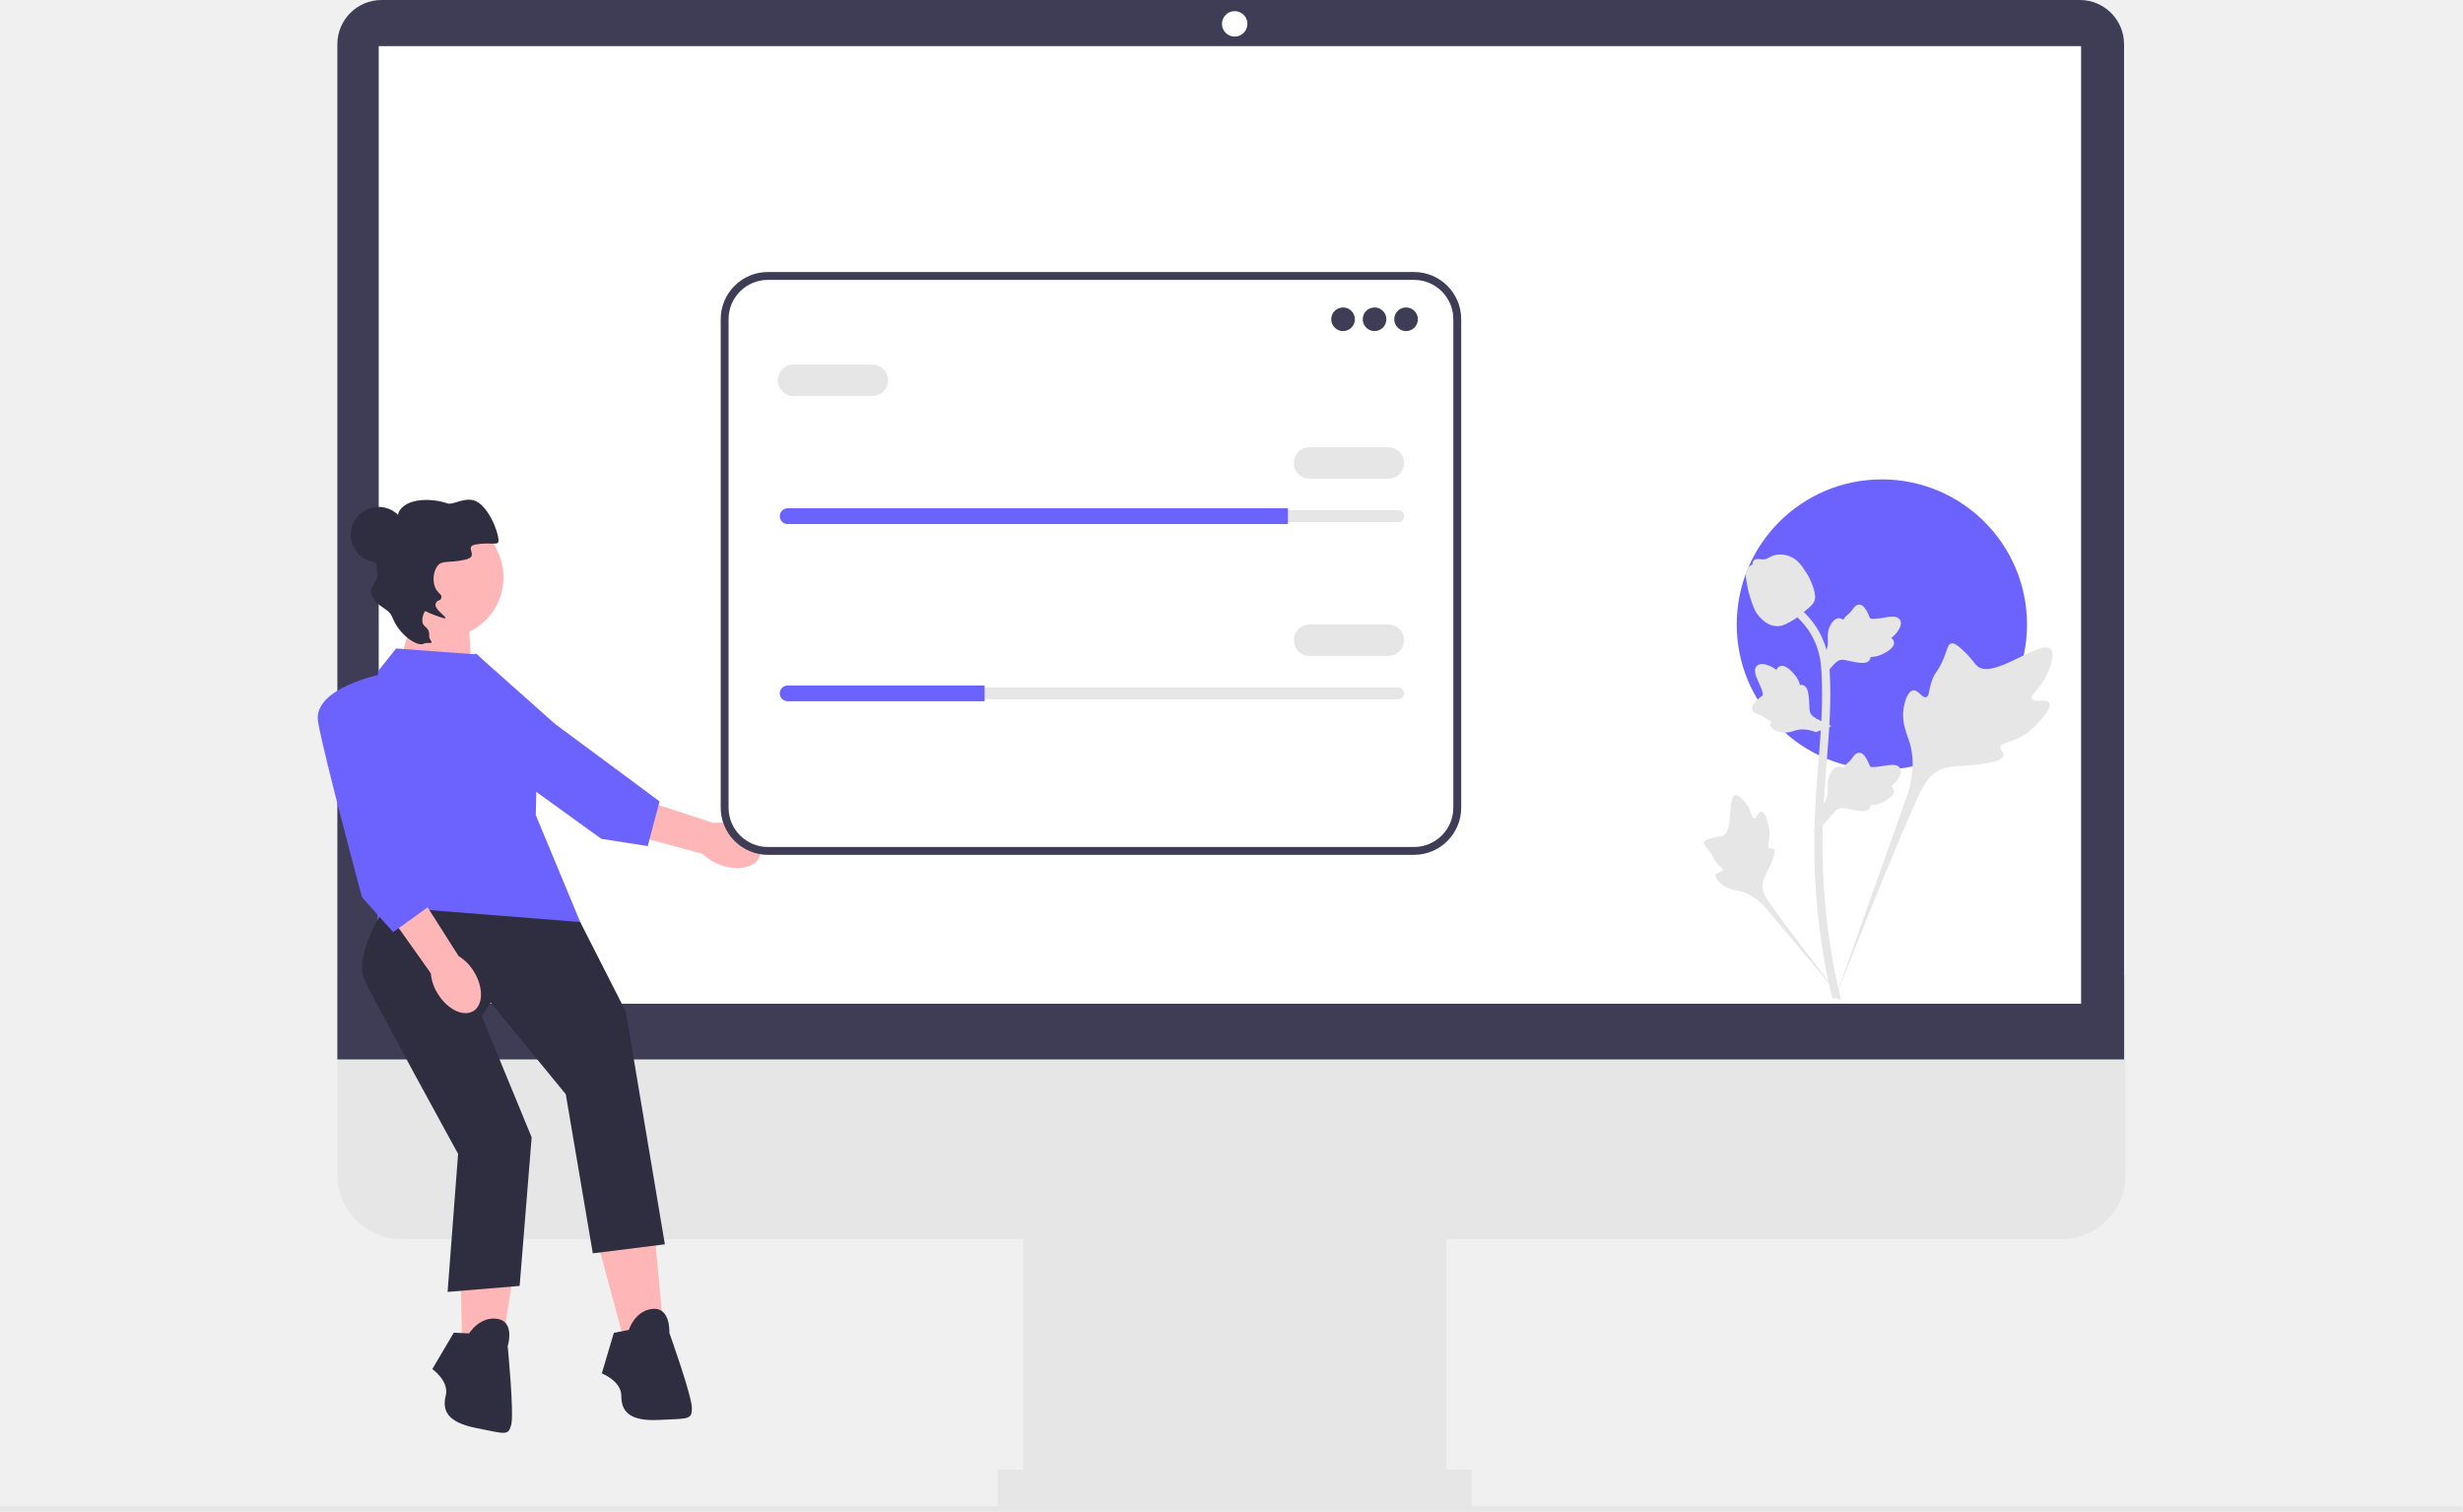
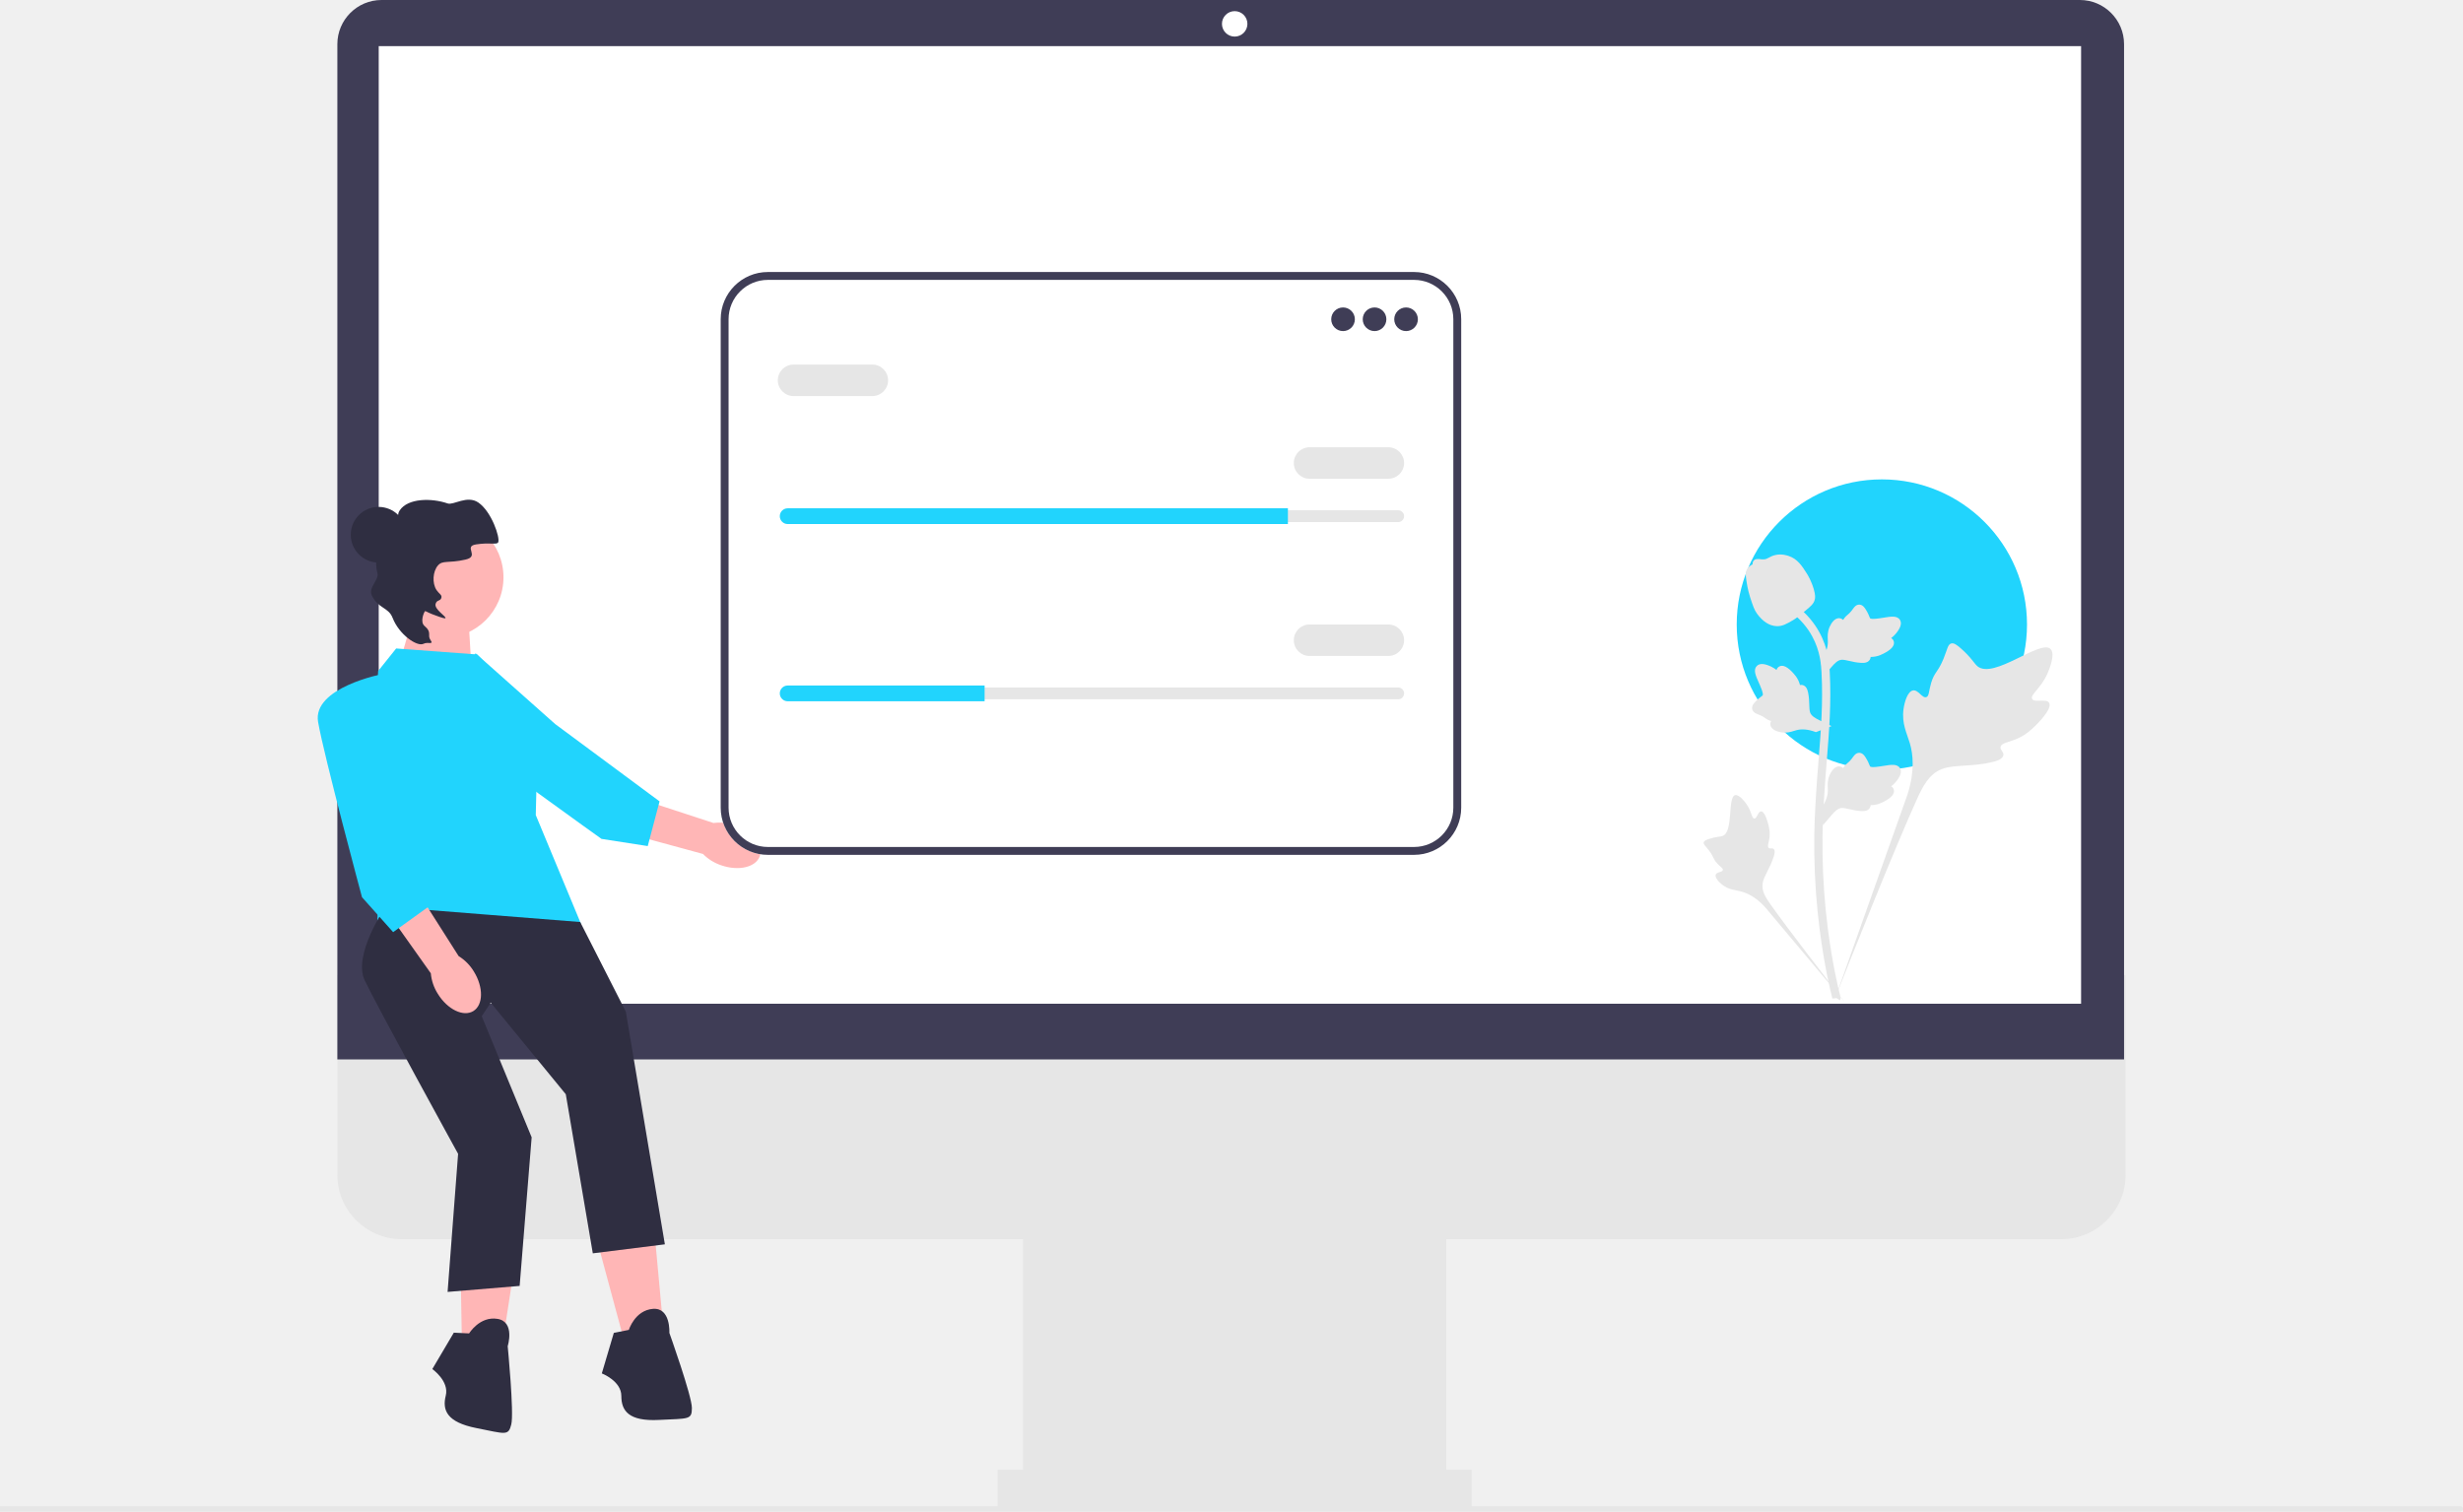
<svg xmlns="http://www.w3.org/2000/svg" width="774.04" height="475.137" viewBox="0 0 774.04 475.137">
  <path d="M647.792,389.5H126.248c-11.154,0-20.229-9.074-20.229-20.229v-62.771H668.02v62.771c0,11.154-9.074,20.229-20.229,20.229Z" fill="#e6e6e6" />
  <rect x="321.52" y="379" width="133" height="95" fill="#e6e6e6" />
  <rect x="313.52" y="462" width="149" height="12" fill="#e6e6e6" />
  <path d="M667.52,333H106.02V13.882c0-7.654,6.228-13.882,13.882-13.882H653.639c7.654,0,13.882,6.228,13.882,13.882V333Z" fill="#3f3d56" />
  <circle cx="388.02" cy="7.5" r="4" fill="#fff" />
  <rect x="119.02" y="14.5" width="535" height="301" fill="#fff" />
-   <circle cx="591.406" cy="196.296" r="45.614" fill="#6c63ff" />
+   <circle cx="591.406" cy="196.296" r="45.614" fill="#21d4fd" />
  <path d="M774.04,474.297h0c0,.464-.376,.84-.84,.84H0v-1.68H773.2c.464,0,.84,.376,.84,.84Z" fill="#e6e6e6" />
  <g>
    <polygon points="130.953 189.663 125.189 209.835 148.243 211.276 146.803 187.501 130.953 189.663" fill="#ffb6b6" />
    <g>
      <g>
-         <path id="uuid-a6c07e27-609a-42c1-9803-308006772003-565" d="M226.73,272.011c5.471,1.868,10.869,.559,12.057-2.923s-2.284-7.817-7.757-9.685c-2.176-.776-4.506-1.02-6.796-.711l-23.28-7.621-3.343,11.001,23.305,6.345c1.623,1.645,3.617,2.877,5.814,3.594Z" fill="#ffb6b6" />
-         <path d="M149.479,205.361s-14.431,17.361-6.082,24.544c8.349,7.183,45.631,33.775,45.631,33.775l14.535,2.263,3.717-14.05-32.82-24.319-24.981-22.213Z" fill="#6c63ff" />
+         <path id="uuid-a6c07e27-609a-42c1-9803-308006772003-5485" d="M226.73,272.011c5.471,1.868,10.869,.559,12.057-2.923s-2.284-7.817-7.757-9.685c-2.176-.776-4.506-1.02-6.796-.711l-23.28-7.621-3.343,11.001,23.305,6.345c1.623,1.645,3.617,2.877,5.814,3.594Z" fill="#ffb6b6" />
+         <path d="M149.479,205.361s-14.431,17.361-6.082,24.544c8.349,7.183,45.631,33.775,45.631,33.775l14.535,2.263,3.717-14.05-32.82-24.319-24.981-22.213Z" fill="#21d4fd" />
      </g>
      <polygon points="187.716 390.18 195.736 419.902 208.474 417.543 205.643 386.878 187.716 390.18" fill="#ffb6b6" />
      <path d="M197.623,418.015l-4.718,.944-3.774,12.738s6.133,2.359,6.133,7.077,2.359,8.02,11.794,7.548,10.379,0,10.379-3.774-7.077-23.588-7.077-23.588c0,0,.472-8.02-5.189-7.548s-7.548,6.605-7.548,6.605Z" fill="#2f2e41" />
      <polygon points="144.589 389.718 145.136 420.497 158.065 421.309 162.781 390.877 144.589 389.718" fill="#ffb6b6" />
      <path d="M147.426,419.126l-4.805-.233-6.76,11.437s5.375,3.78,4.227,8.356,.337,8.353,9.603,10.191c9.267,1.838,10.067,2.525,10.985-1.135,.918-3.661-1.124-24.601-1.124-24.601,0,0,2.409-7.664-3.197-8.584-5.606-.92-8.928,4.57-8.928,4.57Z" fill="#2f2e41" />
-       <path d="M149.975,205.719l-25.475-1.887-5.661,7.077s-2.831,47.648-.944,52.366,.472,31.608,.472,31.608l64.222-4.482-14.214-34.203,.472-19.814-12.738-24.06-6.133-6.605Z" fill="#6c63ff" />
+       <path d="M149.975,205.719l-25.475-1.887-5.661,7.077s-2.831,47.648-.944,52.366,.472,31.608,.472,31.608l64.222-4.482-14.214-34.203,.472-19.814-12.738-24.06-6.133-6.605Z" fill="#21d4fd" />
      <path d="M121.197,284.976s-10.379,15.097-6.605,23.117,29.374,54.587,29.374,54.587l-3.302,43.403,22.645-1.887,3.774-46.705-15.693-38.075,2.831-4.246,23.588,28.778,8.492,50.007,22.645-2.831-12.266-73.124-14.335-28.184-61.148-4.84Z" fill="#2f2e41" />
      <circle cx="118.979" cy="168.082" r="8.746" fill="#2f2e41" />
      <circle cx="139.178" cy="181.459" r="19.048" fill="#ffb6b6" />
      <path d="M133.139,202.342c-2.024,1.072-7.721-2.865-9.759-8.14-1.311-3.394-4.499-2.829-6.533-7.062-1.185-2.466,2.354-4.879,1.77-7.011-1.058-3.864,.268-7.32,.437-7.744,1.459-3.656,3.608-3.571,5.342-7.825,1.044-2.562,.374-2.862,1.252-4.172,2.532-3.782,9.879-3.926,15.06-2.137,1.793,.619,6.112-2.698,9.618-.295,4.131,2.831,6.879,10.99,6.247,12.485-.384,.908-2.523-.017-6.971,.682-4.118,.647,1.317,3.724-3.317,4.773-5.48,1.24-7.131,.108-8.65,1.842-1.605,1.833-1.902,5.542-.437,7.744,.727,1.093,1.664,1.478,1.547,2.239-.214,1.388-1.448,.634-1.852,2.106-.47,1.713,3.433,3.959,3.094,4.477-.068,.104-.361,.217-4.172-1.252-1.522-.587-2.109-1.093-2.279-.906-.276,.303-1.645,3.345-.09,4.639,2.42,2.013,.743,2.813,1.846,4.39,1.138,1.626-.866,.486-2.152,1.168Z" fill="#2f2e41" />
      <g>
-         <path id="uuid-cdcc4a7b-c7e9-4136-bdd1-e7c84b73eb6c-566" d="M137.599,312.396c3.04,4.917,8.041,7.334,11.17,5.399,3.129-1.935,3.201-7.489,.159-12.407-1.188-1.981-2.833-3.649-4.798-4.865l-13.143-20.671-9.569,6.374,13.973,19.702c.209,2.302,.966,4.52,2.209,6.468Z" fill="#ffb6b6" />
-         <path d="M120.253,211.852s-22.173,4.246-20.286,15.097,13.798,55.069,13.798,55.069l9.79,10.979,11.794-8.492-9.907-39.628-5.189-33.024Z" fill="#6c63ff" />
+         <path id="uuid-cdcc4a7b-c7e9-4136-bdd1-e7c84b73eb6c-5486" d="M137.599,312.396c3.04,4.917,8.041,7.334,11.17,5.399,3.129-1.935,3.201-7.489,.159-12.407-1.188-1.981-2.833-3.649-4.798-4.865l-13.143-20.671-9.569,6.374,13.973,19.702c.209,2.302,.966,4.52,2.209,6.468Z" fill="#ffb6b6" />
+         <path d="M120.253,211.852s-22.173,4.246-20.286,15.097,13.798,55.069,13.798,55.069l9.79,10.979,11.794-8.492-9.907-39.628-5.189-33.024Z" fill="#21d4fd" />
      </g>
    </g>
  </g>
  <g>
    <path d="M643.975,220.914c-.872-1.47-4.644,.104-5.338-1.23-.691-1.33,2.814-3.355,4.816-7.983,.361-.835,2.637-6.094,.952-7.716-3.193-3.076-17.804,9.618-22.918,5.464-1.122-.912-1.906-2.731-5.302-5.686-1.351-1.175-2.168-1.706-2.959-1.509-1.122,.28-1.211,1.782-2.414,4.734-1.804,4.428-2.871,4.16-3.923,7.693-.78,2.622-.602,4.147-1.52,4.444-1.299,.42-2.496-2.361-4.142-2.112-1.68,.254-2.696,3.493-3.017,5.918-.602,4.55,1.069,7.553,1.995,10.71,1.007,3.431,1.604,8.649-.721,16.036l-23.007,64.822c5.079-13.301,19.786-49.763,25.966-63.313,1.784-3.911,3.754-7.879,7.798-9.445,3.894-1.508,9.242-.607,16.06-2.25,.796-.192,3.006-.754,3.284-2.054,.23-1.074-1.07-1.674-.87-2.68,.268-1.35,2.824-1.366,5.964-2.924,2.215-1.098,3.594-2.404,4.781-3.527,.358-.339,5.675-5.434,4.514-7.391h-0Z" fill="#e6e6e6" />
    <path d="M553.46,255.039c-.973,.004-1.289,2.309-2.144,2.265-.852-.044-.835-2.349-2.528-4.667-.305-.418-2.23-3.052-3.513-2.694-2.431,.68-.417,11.513-3.931,12.825-.771,.288-1.891,.147-4.321,.962-.967,.324-1.463,.572-1.594,1.017-.186,.631,.525,1.108,1.627,2.551,1.653,2.163,1.213,2.61,2.644,4.145,1.062,1.14,1.862,1.492,1.742,2.028-.169,.759-1.879,.544-2.232,1.424-.36,.898,.936,2.331,2.034,3.188,2.06,1.609,4.015,1.655,5.832,2.111,1.974,.496,4.708,1.708,7.663,4.981l25.177,29.995c-5.063-6.331-18.715-24.069-23.583-31.012-1.405-2.004-2.784-4.116-2.385-6.553,.384-2.346,2.368-4.711,3.529-8.531,.136-.446,.497-1.693-.06-2.204-.461-.423-1.13,.042-1.567-.346-.585-.521,.144-1.78,.286-3.771,.1-1.404-.143-2.458-.352-3.364-.063-.273-1.03-4.353-2.325-4.348v0Z" fill="#e6e6e6" />
    <path d="M572.875,259.397l-.586-5.234,.268-.397c1.24-1.835,1.872-3.627,1.879-5.328,.001-.27-.011-.541-.024-.816-.051-1.092-.114-2.449,.594-4.031,.397-.882,1.511-2.924,3.187-2.671,.451,.063,.792,.27,1.051,.513,.038-.061,.077-.121,.119-.187,.522-.796,.935-1.137,1.333-1.466,.306-.253,.622-.513,1.117-1.13,.217-.27,.387-.508,.529-.708,.433-.604,1-1.324,1.998-1.312,1.067,.051,1.625,.933,1.995,1.516,.661,1.041,.96,1.792,1.159,2.29,.072,.182,.154,.387,.196,.45,.344,.505,3.138,.033,4.19-.139,2.364-.394,4.41-.735,5.253,.756,.604,1.067,.155,2.477-1.374,4.304-.476,.569-.983,1.001-1.433,1.34,.373,.222,.706,.564,.842,1.099h0c.318,1.269-.772,2.54-3.24,3.783-.613,.311-1.438,.725-2.594,.925-.545,.094-1.035,.116-1.454,.129-.009,.243-.066,.505-.214,.776-.433,.796-1.336,1.175-2.695,1.084-1.496-.078-2.728-.364-3.815-.614-.949-.217-1.767-.402-2.409-.359-1.19,.096-2.108,1.049-3.184,2.285l-2.688,3.142h-0Z" fill="#e6e6e6" />
    <path d="M575.595,228.233l-4.914,1.895-.452-.159c-2.089-.734-3.983-.89-5.63-.466-.262,.067-.52,.148-.784,.23-1.043,.326-2.34,.731-4.05,.448-.954-.16-3.212-.72-3.392-2.405-.053-.452,.061-.835,.23-1.147-.068-.021-.137-.044-.211-.067-.902-.303-1.337-.616-1.756-.918-.322-.232-.654-.471-1.376-.794-.317-.142-.589-.245-.819-.333-.694-.266-1.535-.631-1.776-1.6-.222-1.044,.49-1.808,.961-2.315,.84-.903,1.49-1.383,1.921-1.702,.158-.116,.335-.247,.385-.304,.402-.461-.764-3.043-1.197-4.018-.981-2.187-1.83-4.079-.601-5.273,.878-.855,2.356-.779,4.512,.237,.671,.317,1.217,.697,1.659,1.046,.121-.417,.366-.826,.85-1.093h0c1.146-.63,2.653,.103,4.482,2.174,.456,.514,1.066,1.207,1.553,2.275,.229,.503,.375,.972,.494,1.374,.237-.053,.506-.065,.805,.01,.88,.217,1.476,.994,1.732,2.332,.304,1.467,.34,2.731,.374,3.846,.03,.973,.059,1.811,.264,2.421,.395,1.127,1.549,1.773,3.018,2.501l3.721,1.803-0,0Z" fill="#e6e6e6" />
    <path d="M572.875,212.813l-.586-5.234,.268-.397c1.24-1.835,1.872-3.627,1.879-5.328,.001-.27-.011-.541-.024-.816-.051-1.092-.114-2.449,.594-4.031,.397-.882,1.511-2.924,3.187-2.671,.451,.063,.792,.27,1.051,.513,.038-.061,.077-.121,.119-.187,.522-.796,.935-1.137,1.333-1.466,.306-.253,.622-.513,1.117-1.13,.217-.27,.387-.508,.529-.708,.433-.604,1-1.324,1.998-1.312,1.067,.051,1.625,.933,1.995,1.516,.661,1.041,.96,1.792,1.159,2.29,.072,.182,.154,.387,.196,.45,.344,.505,3.138,.033,4.19-.139,2.364-.394,4.41-.735,5.253,.756,.604,1.067,.155,2.477-1.374,4.304-.476,.569-.983,1.001-1.433,1.34,.373,.222,.706,.564,.842,1.099h0c.318,1.269-.772,2.54-3.24,3.783-.613,.311-1.438,.725-2.594,.925-.545,.094-1.035,.116-1.454,.129-.009,.243-.066,.505-.214,.776-.433,.796-1.336,1.175-2.695,1.084-1.496-.078-2.728-.364-3.815-.614-.949-.217-1.767-.402-2.409-.359-1.19,.096-2.108,1.049-3.184,2.285l-2.688,3.142h-0Z" fill="#e6e6e6" />
    <path d="M578.23,314.412l-1.097-.687-.265-1.266,.265,1.266-1.279,.147c-.02-.119-.09-.392-.195-.819-.572-2.34-2.318-9.462-3.773-20.679-1.016-7.83-1.591-15.879-1.71-23.929-.119-8.062,.263-14.166,.569-19.071,.231-3.7,.512-7.223,.787-10.655,.733-9.169,1.424-17.831,.91-27.419-.114-2.141-.353-6.596-2.956-11.338-1.51-2.75-3.59-5.191-6.183-7.253l1.612-2.027c2.862,2.28,5.163,4.984,6.84,8.037,2.886,5.257,3.147,10.112,3.272,12.445,.523,9.758-.176,18.503-.916,27.76-.273,3.42-.553,6.927-.783,10.612-.303,4.86-.681,10.911-.564,18.869,.116,7.954,.685,15.905,1.687,23.636,1.438,11.075,3.158,18.091,3.723,20.396,.301,1.231,.364,1.489,.056,1.976v-0Z" fill="#e6e6e6" />
    <path d="M558.558,196.82c-.106,0-.214-.003-.322-.01-2.204-.119-4.245-1.438-6.067-3.92-.854-1.168-1.291-2.5-2.163-5.156-.135-.409-.792-2.487-1.192-5.345-.262-1.868-.229-2.649,.142-3.339,.411-.768,1.075-1.304,1.823-1.666-.033-.248-.006-.503,.101-.763,.441-1.079,1.614-.938,2.248-.869,.321,.04,.722,.094,1.154,.071,.68-.033,1.045-.235,1.599-.538,.529-.291,1.188-.652,2.165-.852,1.926-.402,3.54,.144,4.072,.323,2.799,.933,4.179,3.109,5.776,5.628,.318,.505,1.412,2.345,2.133,4.868,.521,1.82,.447,2.628,.291,3.23-.318,1.236-1.07,1.944-2.98,3.505-1.994,1.635-2.995,2.454-3.854,2.952-2,1.155-3.256,1.88-4.925,1.88v0Z" fill="#e6e6e6" />
  </g>
  <g>
    <path d="M444.384,268.703H241.318c-8.175,0-14.825-6.651-14.825-14.825V100.325c0-8.174,6.65-14.825,14.825-14.825h203.066c8.175,0,14.825,6.651,14.825,14.825V253.877c0,8.174-6.65,14.825-14.825,14.825Z" fill="#fff" />
    <path d="M444.384,268.703H241.318c-8.175,0-14.825-6.651-14.825-14.825V100.325c0-8.174,6.65-14.825,14.825-14.825h203.066c8.175,0,14.825,6.651,14.825,14.825V253.877c0,8.174-6.65,14.825-14.825,14.825ZM241.318,87.976c-6.809,0-12.35,5.54-12.35,12.35V253.877c0,6.809,5.54,12.35,12.35,12.35h203.066c6.809,0,12.35-5.54,12.35-12.35V100.325c0-6.809-5.54-12.35-12.35-12.35H241.318Z" fill="#3f3d56" />
    <circle cx="422.074" cy="100.354" r="3.714" fill="#3f3d56" />
    <circle cx="431.976" cy="100.354" r="3.714" fill="#3f3d56" />
    <circle cx="441.879" cy="100.354" r="3.714" fill="#3f3d56" />
    <path d="M247.536,160.39c-1.024,0-1.857,.833-1.857,1.857,0,.499,.193,.961,.543,1.302,.353,.361,.815,.555,1.314,.555h191.868c1.024,0,1.857-.833,1.857-1.857,0-.499-.193-.961-.543-1.302-.353-.361-.815-.555-1.314-.555H247.536Z" fill="#e6e6e6" />
-     <path d="M404.744,159.771v4.951H247.536c-.681,0-1.3-.272-1.745-.73-.458-.446-.73-1.065-.73-1.745,0-1.362,1.114-2.476,2.476-2.476h157.208Z" fill="#6c63ff" />
+     <path d="M404.744,159.771v4.951H247.536c-.681,0-1.3-.272-1.745-.73-.458-.446-.73-1.065-.73-1.745,0-1.362,1.114-2.476,2.476-2.476h157.208Z" fill="#21d4fd" />
    <path d="M436.309,150.487h-24.757c-2.73,0-4.951-2.221-4.951-4.951s2.221-4.951,4.951-4.951h24.757c2.73,0,4.951,2.221,4.951,4.951s-2.221,4.951-4.951,4.951Z" fill="#e6e6e6" />
    <path d="M274.15,124.492h-24.757c-2.73,0-4.951-2.221-4.951-4.951s2.221-4.951,4.951-4.951h24.757c2.73,0,4.951,2.221,4.951,4.951s-2.221,4.951-4.951,4.951Z" fill="#e6e6e6" />
    <path d="M247.536,216.094c-1.024,0-1.857,.833-1.857,1.857,0,.499,.193,.961,.543,1.302,.353,.361,.815,.555,1.314,.555h191.868c1.024,0,1.857-.833,1.857-1.857,0-.499-.193-.961-.543-1.302-.353-.361-.815-.555-1.314-.555H247.536Z" fill="#e6e6e6" />
-     <path d="M309.429,215.475v4.951h-61.893c-.681,0-1.3-.272-1.745-.73-.458-.446-.73-1.065-.73-1.745,0-1.362,1.114-2.476,2.476-2.476h61.893Z" fill="#6c63ff" />
+     <path d="M309.429,215.475v4.951h-61.893c-.681,0-1.3-.272-1.745-.73-.458-.446-.73-1.065-.73-1.745,0-1.362,1.114-2.476,2.476-2.476h61.893Z" fill="#21d4fd" />
    <path d="M436.309,206.191h-24.757c-2.73,0-4.951-2.221-4.951-4.951s2.221-4.951,4.951-4.951h24.757c2.73,0,4.951,2.221,4.951,4.951s-2.221,4.951-4.951,4.951Z" fill="#e6e6e6" />
  </g>
</svg>
